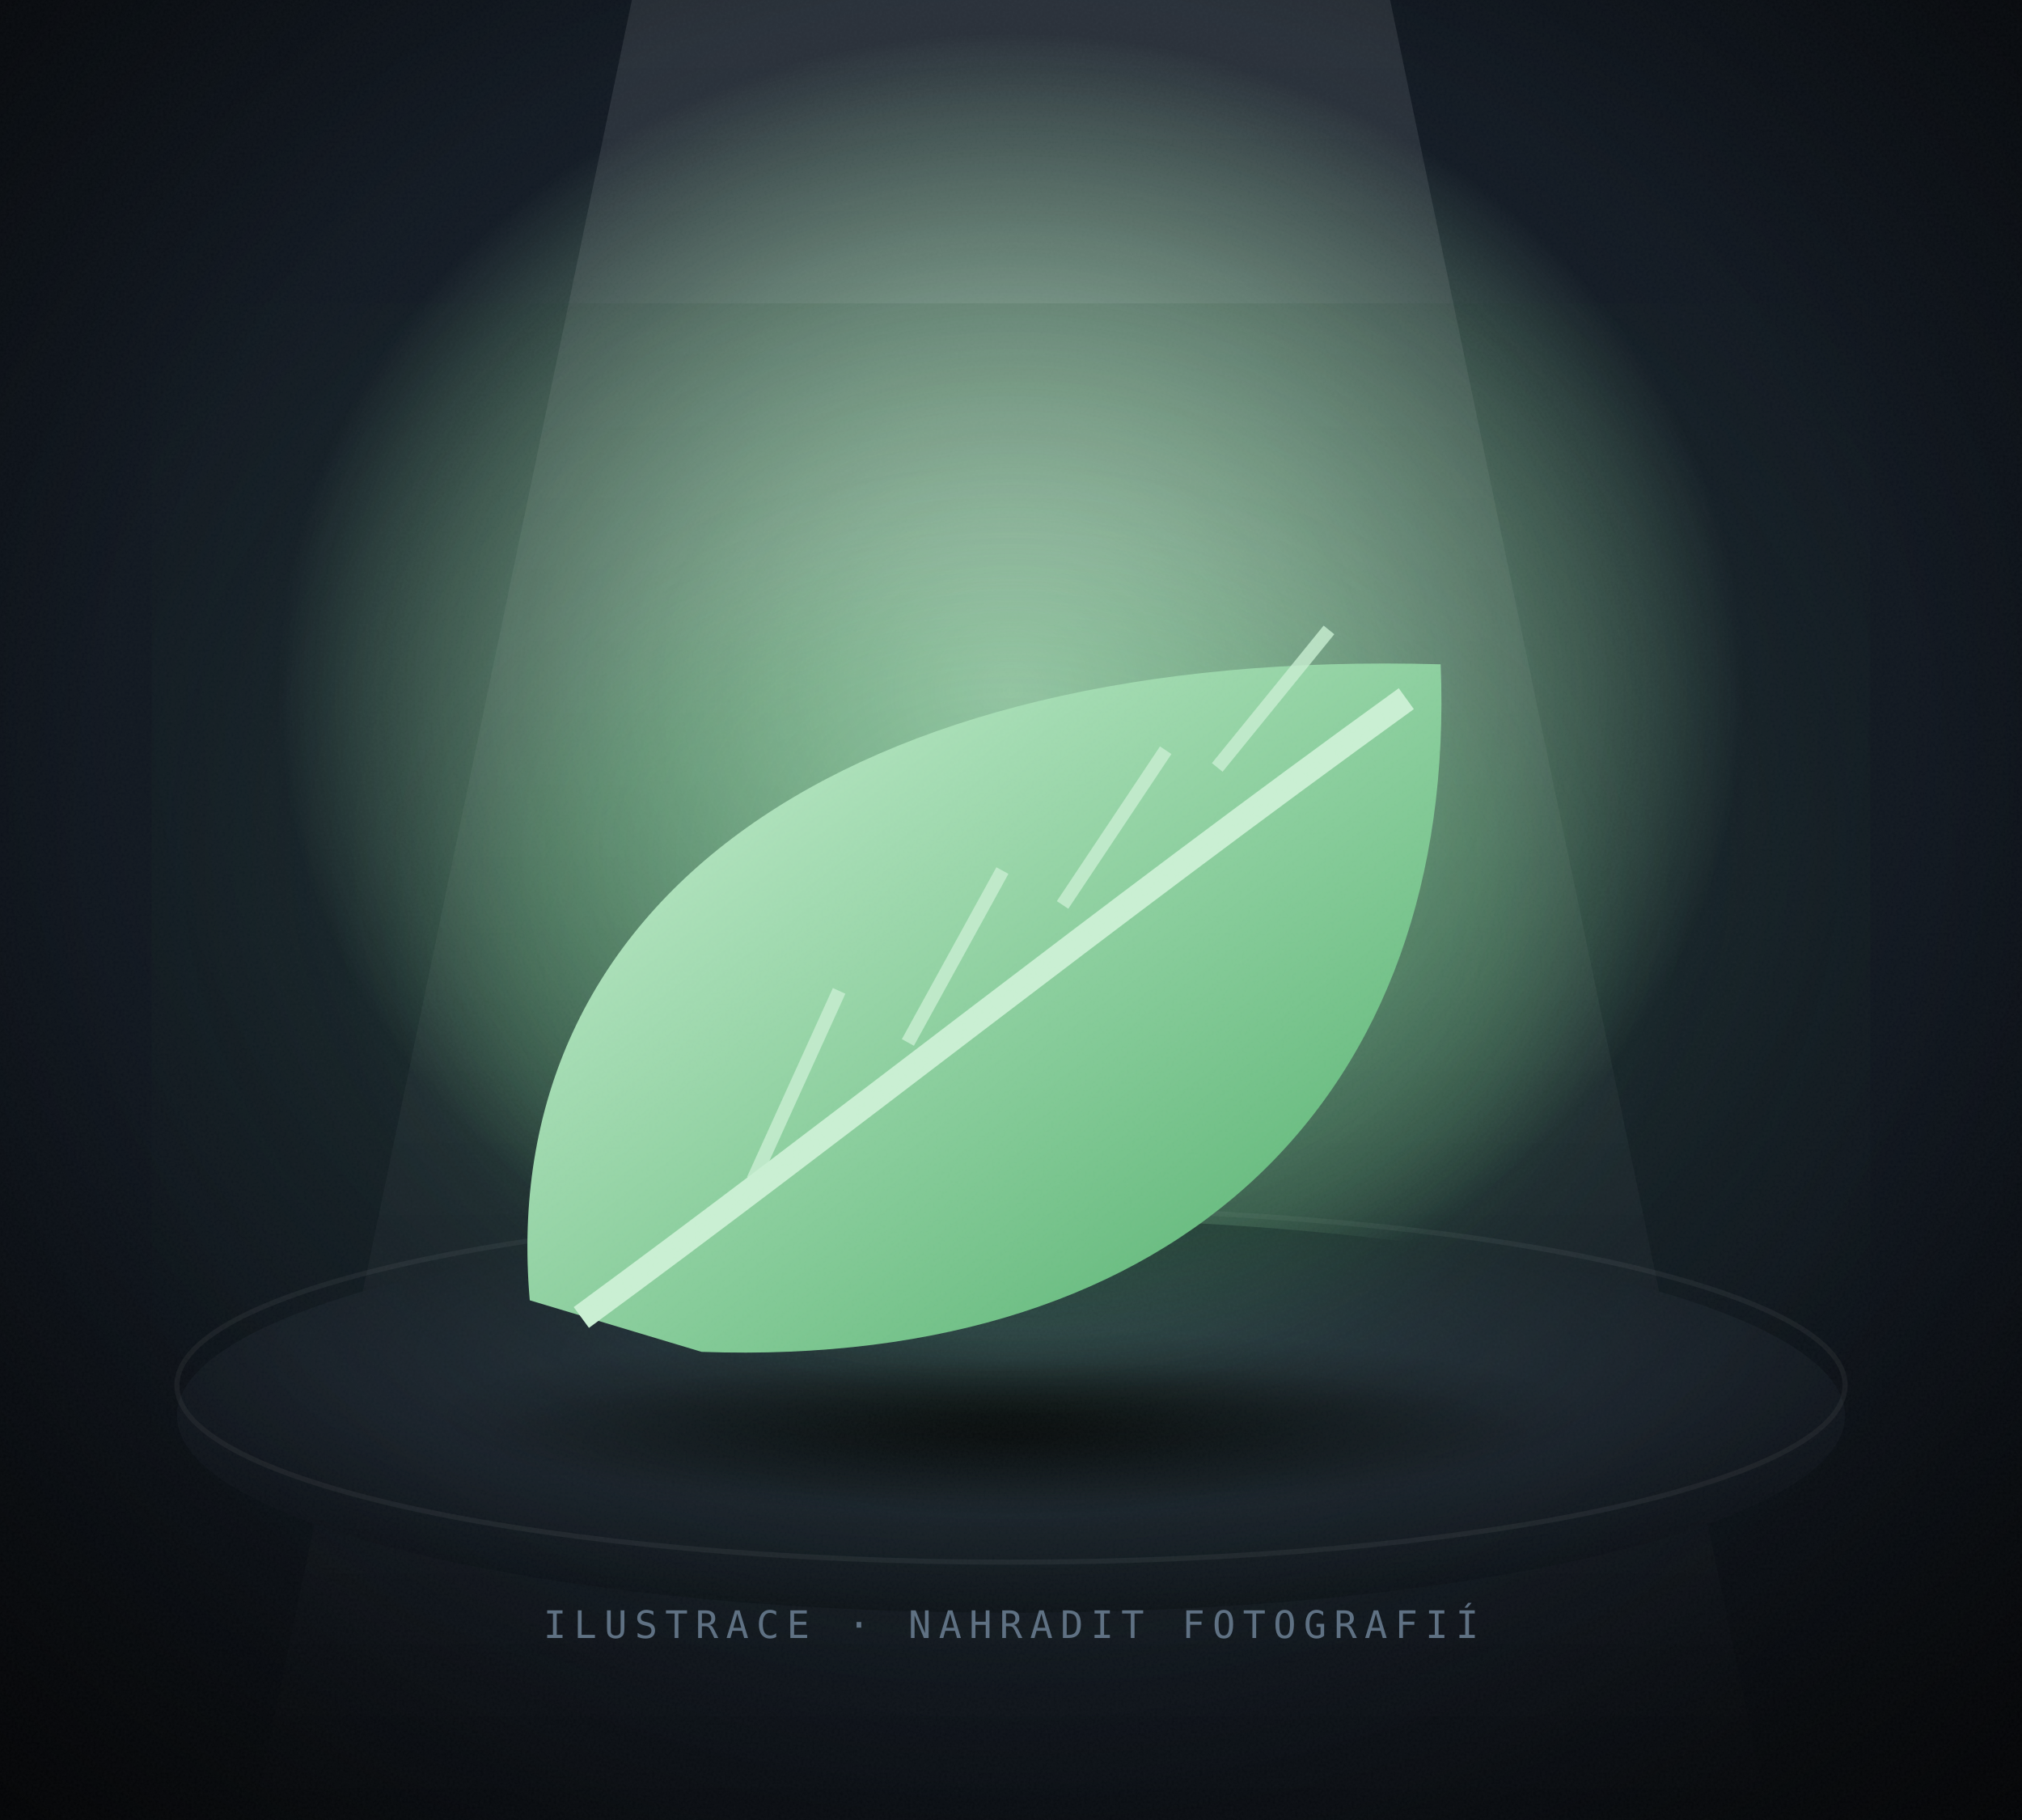
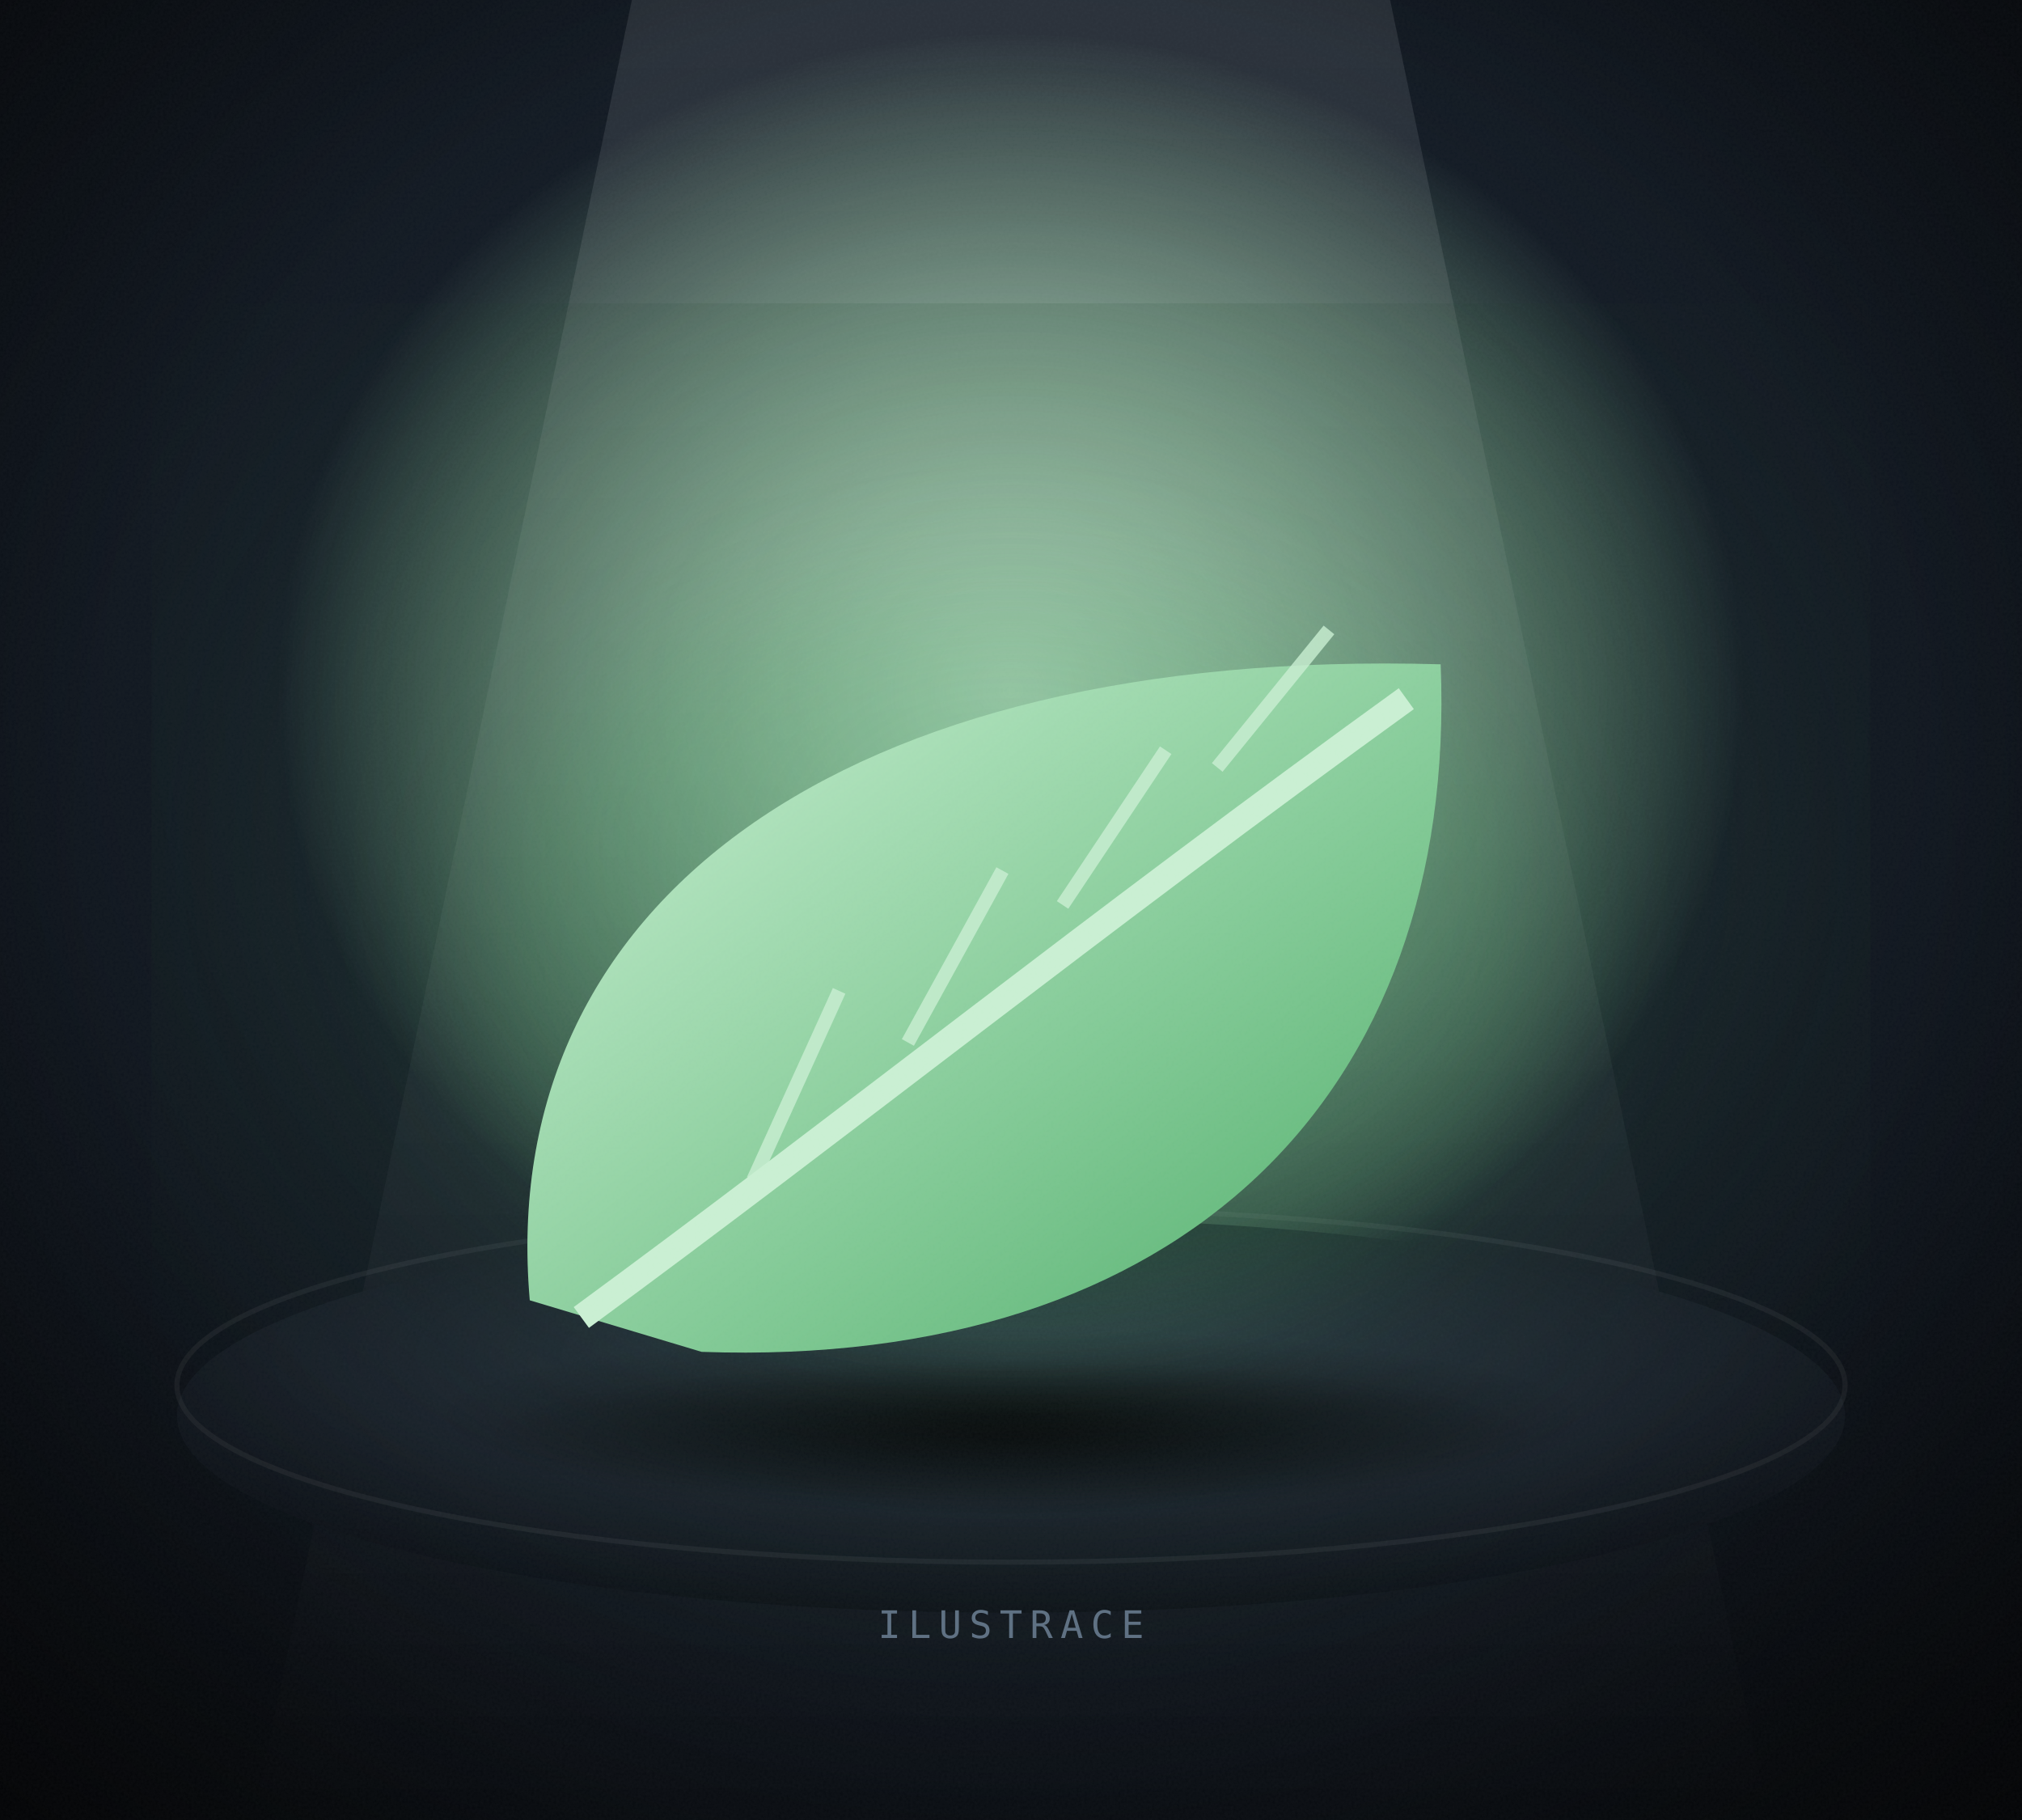
<svg xmlns="http://www.w3.org/2000/svg" viewBox="0 0 800 720" width="800" height="720">
  <defs>
    <radialGradient id="bg-cat-zelenina" cx="50%" cy="38%" r="80%">
      <stop offset="0%" stop-color="#4fae6a" stop-opacity="0.28" />
      <stop offset="45%" stop-color="#121a24" />
      <stop offset="100%" stop-color="#06080b" />
    </radialGradient>
    <linearGradient id="beam-cat-zelenina" x1="0" y1="0" x2="0" y2="1">
      <stop offset="0%" stop-color="#ffffff" stop-opacity="0.10" />
      <stop offset="100%" stop-color="#ffffff" stop-opacity="0" />
    </linearGradient>
    <radialGradient id="slab-cat-zelenina" cx="50%" cy="35%" r="65%">
      <stop offset="0%" stop-color="#2a3644" />
      <stop offset="70%" stop-color="#151c25" />
      <stop offset="100%" stop-color="#0c1117" />
    </radialGradient>
    <radialGradient id="shadow-cat-zelenina" cx="50%" cy="50%" r="50%">
      <stop offset="0%" stop-color="#000" stop-opacity="0.65" />
      <stop offset="100%" stop-color="#000" stop-opacity="0" />
    </radialGradient>
    <radialGradient id="vig-cat-zelenina" cx="50%" cy="45%" r="75%">
      <stop offset="60%" stop-color="#000" stop-opacity="0" />
      <stop offset="100%" stop-color="#000" stop-opacity="0.55" />
    </radialGradient>
    <filter id="grain-cat-zelenina">
      <feTurbulence type="fractalNoise" baseFrequency="0.9" numOctaves="2" stitchTiles="stitch" />
      <feColorMatrix values="0 0 0 0 1  0 0 0 0 1  0 0 0 0 1  0 0 0 0.05 0" />
    </filter>
    <filter id="soft-cat-zelenina" x="-20%" y="-20%" width="140%" height="140%">
      <feGaussianBlur stdDeviation="22" />
    </filter>
  </defs>
  <rect width="800" height="720" fill="url(#bg-cat-zelenina)" />
  <path d="M250,0 L550,0 L700,720 L100,720 Z" fill="url(#beam-cat-zelenina)" />
  <ellipse cx="400" cy="560" rx="330" ry="78" fill="url(#slab-cat-zelenina)" />
  <ellipse cx="400" cy="548" rx="330" ry="70" fill="none" stroke="#ffffff" stroke-opacity="0.06" stroke-width="2" />
  <ellipse cx="400" cy="560" rx="230" ry="34" fill="url(#shadow-cat-zelenina)" />
  <ellipse cx="400" cy="380" rx="220" ry="150" fill="#4fae6a" opacity="0.18" filter="url(#soft-cat-zelenina)" />
  <svg x="60" y="120" width="680" height="544" viewBox="0 0 200 160" class="" aria-hidden="true">
    <defs>
      <radialGradient id="gleaf4fae6abg" cx="50%" cy="40%" r="70%">
        <stop offset="0%" stop-color="#4fae6a" stop-opacity="0.35" />
        <stop offset="100%" stop-color="#0a0d12" stop-opacity="0" />
      </radialGradient>
      <linearGradient id="gleaf4fae6a" x1="0" y1="0" x2="1" y2="1">
        <stop offset="0%" stop-color="#c9efd2" />
        <stop offset="100%" stop-color="#4fae6a" />
      </linearGradient>
      <radialGradient id="gleaf4fae6ash" cx="50%" cy="50%" r="50%">
        <stop offset="0%" stop-color="#000" stop-opacity="0.55" />
        <stop offset="100%" stop-color="#000" stop-opacity="0" />
      </radialGradient>
    </defs>
    <rect width="200" height="160" fill="url(#gleaf4fae6abg)" />
    <ellipse cx="100" cy="132" rx="62" ry="9" fill="url(#gleaf4fae6ash)" />
    <g>
      <path d="M44,116 C40,70 80,40 150,42 C152,92 120,124 64,122 Z" fill="url(#gleaf4fae6a)" />
      <path d="M50,118 C80,96 110,72 146,46" stroke="#c9efd2" stroke-width="3" fill="none" />
      <path d="M70,102 l10,-22" stroke="#c9efd2" stroke-width="1.6" opacity="0.8" />
      <path d="M88,86 l11,-20" stroke="#c9efd2" stroke-width="1.6" opacity="0.8" />
      <path d="M106,70 l12,-18" stroke="#c9efd2" stroke-width="1.6" opacity="0.8" />
      <path d="M124,54 l13,-16" stroke="#c9efd2" stroke-width="1.6" opacity="0.8" />
    </g>
  </svg>
  <rect width="800" height="720" fill="url(#vig-cat-zelenina)" />
  <rect width="800" height="720" filter="url(#grain-cat-zelenina)" opacity="0.6" />
-   <text x="400" y="648" text-anchor="middle" font-family="ui-monospace, Menlo, monospace" font-size="15" letter-spacing="3" fill="#5f7183">ILUSTRACE · NAHRADIT FOTOGRAFIÍ</text>
+   <text x="400" y="648" text-anchor="middle" font-family="ui-monospace, Menlo, monospace" font-size="15" letter-spacing="3" fill="#5f7183">ILUSTRACE</text>
</svg>
